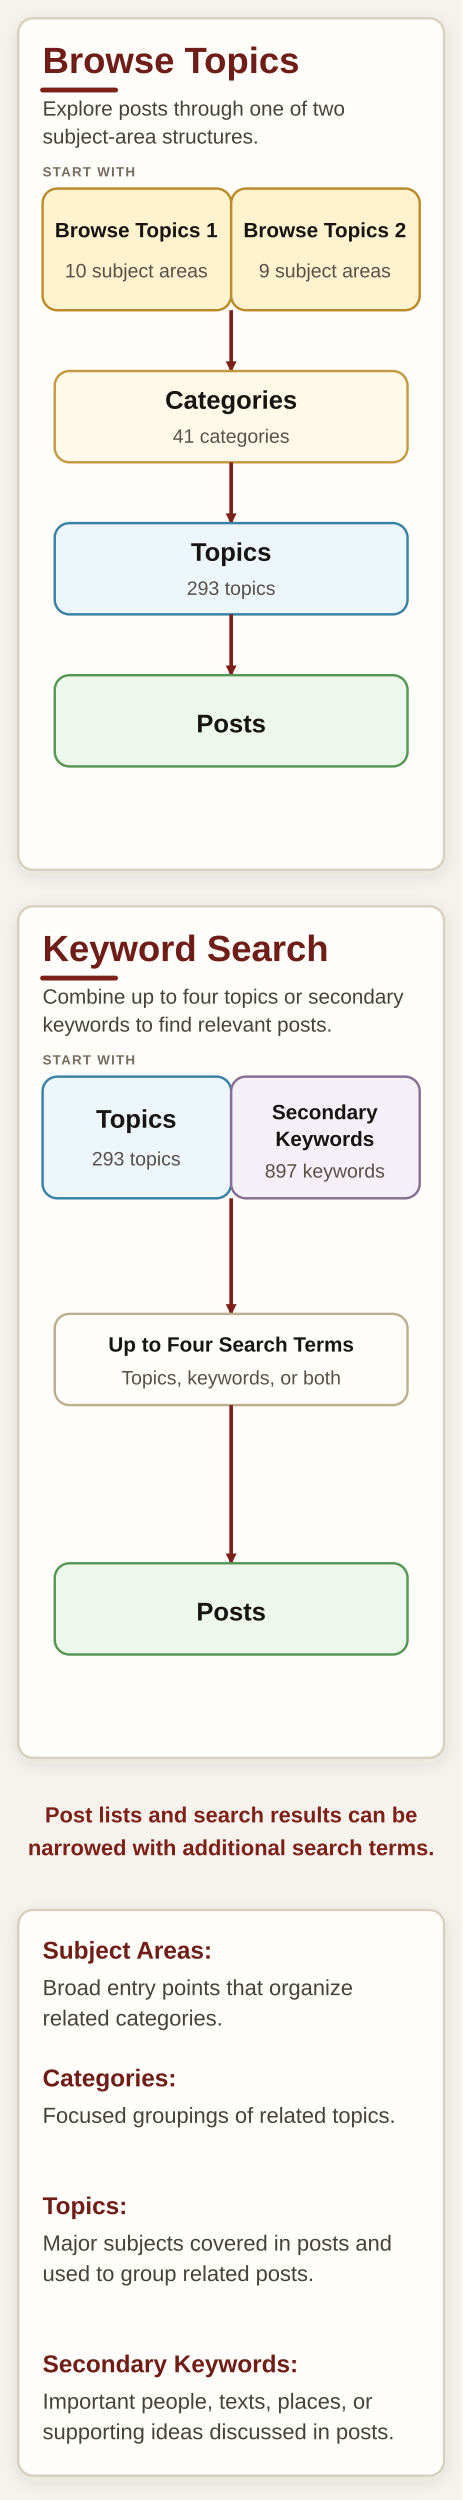
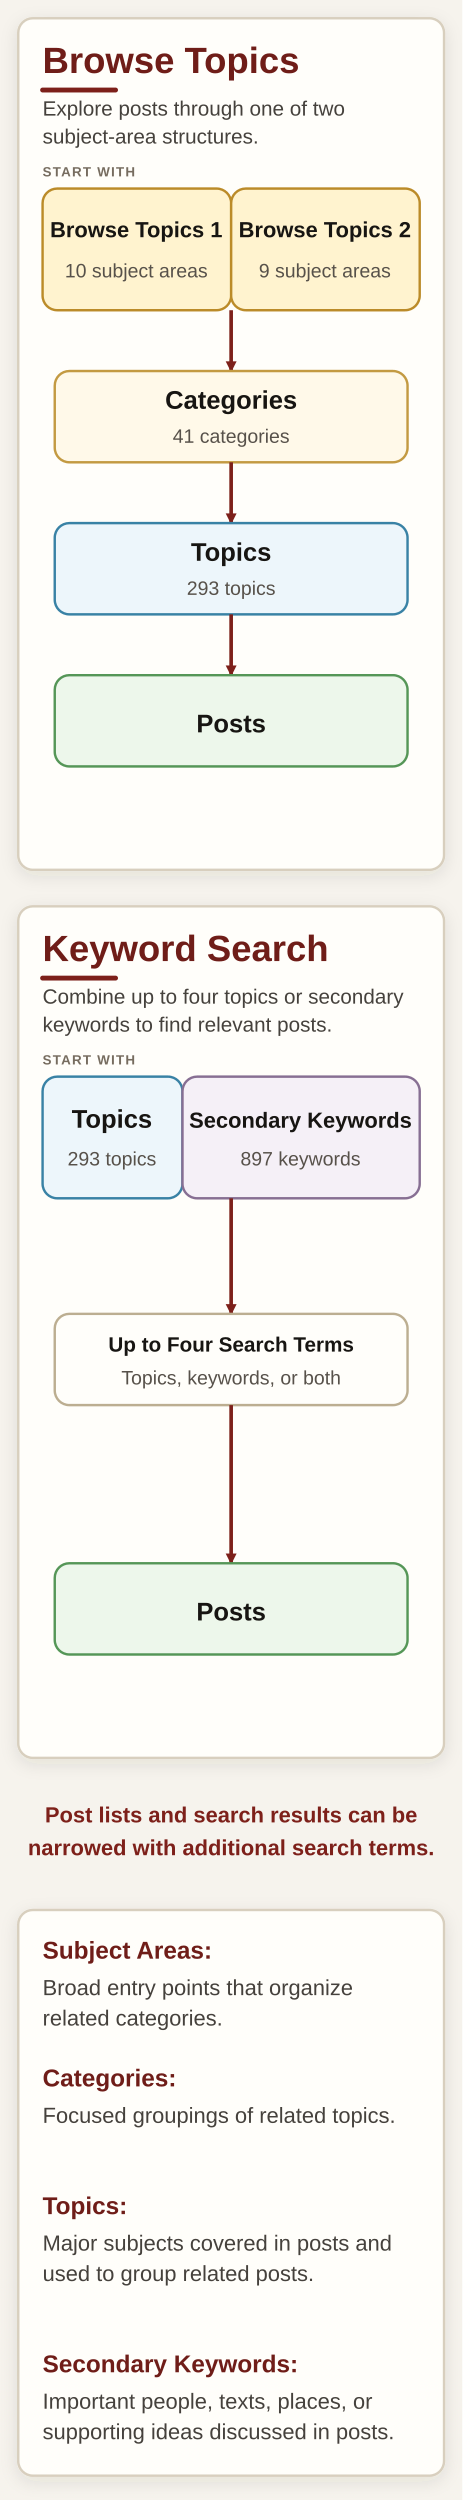
<svg xmlns="http://www.w3.org/2000/svg" width="380" height="2055" viewBox="0 0 380 2055" role="img" aria-labelledby="title description">
  <defs>
    <filter id="shadow" x="-10%" y="-10%" width="120%" height="130%">
      <feDropShadow dx="0" dy="4" stdDeviation="7" flood-color="#392d20" flood-opacity="0.10" />
    </filter>
    <marker id="arrow" markerWidth="9" markerHeight="9" refX="8" refY="4.5" orient="auto" markerUnits="userSpaceOnUse">
      <path d="M0,0 L9,4.5 L0,9 z" fill="#7d201a" />
    </marker>
    <style>
      .page { fill: #f6f3ed; }
      .panel { fill: #fffefa; stroke: #d8cfbe; stroke-width: 2; filter: url(#shadow); }
      .box { stroke-width: 2; }
      .process { fill: #fffefa; stroke: #bcae91; }
      .topic { fill: #edf6fb; stroke: #3982a5; }
      .keyword { fill: #f5f0f7; stroke: #876f93; }
      .subject { fill: #fff3cf; stroke: #bb8b29; }
      .category { fill: #fff9e9; stroke: #c39a42; }
      .post { fill: #edf7eb; stroke: #559657; }
      .heading { font: 700 44px Arial, Helvetica, sans-serif; fill: #6f1d18; }
      .subheading { font: 400 24px Arial, Helvetica, sans-serif; fill: #45413c; }
      .stage { font: 700 15px Arial, Helvetica, sans-serif; letter-spacing: 1.5px; fill: #766c5f; }
      .label { font: 700 29px Arial, Helvetica, sans-serif; fill: #171512; }
      .label-small { font: 700 24px Arial, Helvetica, sans-serif; fill: #171512; }
      .count { font: 400 22px Arial, Helvetica, sans-serif; fill: #57514a; }
      .note { font: 600 21px Arial, Helvetica, sans-serif; fill: #7d201a; }
      .definition-title { font: 700 26px Arial, Helvetica, sans-serif; fill: #6f1d18; }
      .definition { font: 400 22px Arial, Helvetica, sans-serif; fill: #45413c; }
      .arrow { fill: none; stroke: #7d201a; stroke-width: 3; marker-end: url(#arrow); }
      .accent { stroke: #7d201a; stroke-width: 5; stroke-linecap: round; }
      .divider { stroke: #ddd4c4; stroke-width: 1.5; }
    </style>
  </defs>
  <rect class="page" width="100%" height="100%" />
  <style>
    .heading { font-size: 30px; }
    .subheading { font-size: 17px; }
    .stage { font-size: 11px; letter-spacing: 1px; }
    .label { font-size: 21px; }
    .label-small { font-size: 17px; }
+     .label-fit { font-size: 18px; }
    .count { font-size: 16px; }
    .note { font-size: 18px; }
    .definition { font-size: 18px; }
    .definition-title { font-size: 20px; }
    .accent { stroke-width: 4; }
  </style>
  <rect class="panel" x="15" y="15" width="350" height="700" rx="12" />
  <text class="heading" x="35" y="60">Browse Topics</text>
  <line class="accent" x1="35" y1="74" x2="95" y2="74" />
  <text class="subheading" x="35" y="95">Explore posts through one of two</text>
  <text class="subheading" x="35" y="118">subject-area structures.</text>
  <text class="stage" x="35" y="145">START WITH</text>
  <rect class="box subject" x="35" y="155" width="155" height="100" rx="12" />
  <rect class="box subject" x="190" y="155" width="155" height="100" rx="12" />
-   <text class="label-small" x="112" y="195" text-anchor="middle">Browse Topics 1</text>
+   <text class="label-small label-fit" x="112" y="195" text-anchor="middle">Browse Topics 1</text>
  <text class="count" x="112" y="228" text-anchor="middle">10 subject areas</text>
-   <text class="label-small" x="267" y="195" text-anchor="middle">Browse Topics 2</text>
+   <text class="label-small label-fit" x="267" y="195" text-anchor="middle">Browse Topics 2</text>
  <text class="count" x="267" y="228" text-anchor="middle">9 subject areas</text>
  <path class="arrow" d="M190 255 L190 305" />
  <rect class="box category" x="45" y="305" width="290" height="75" rx="12" />
  <text class="label" x="190" y="336" text-anchor="middle">Categories</text>
  <text class="count" x="190" y="364" text-anchor="middle">41 categories</text>
  <path class="arrow" d="M190 380 L190 430" />
  <rect class="box topic" x="45" y="430" width="290" height="75" rx="12" />
  <text class="label" x="190" y="461" text-anchor="middle">Topics</text>
  <text class="count" x="190" y="489" text-anchor="middle">293 topics</text>
  <path class="arrow" d="M190 505 L190 555" />
  <rect class="box post" x="45" y="555" width="290" height="75" rx="12" />
  <text class="label" x="190" y="602" text-anchor="middle">Posts</text>
  <rect class="panel" x="15" y="745" width="350" height="700" rx="12" />
  <text class="heading" x="35" y="790">Keyword Search</text>
  <line class="accent" x1="35" y1="804" x2="95" y2="804" />
  <text class="subheading" x="35" y="825">Combine up to four topics or secondary</text>
  <text class="subheading" x="35" y="848">keywords to find relevant posts.</text>
  <text class="stage" x="35" y="875">START WITH</text>
-   <rect class="box topic" x="35" y="885" width="155" height="100" rx="12" />
-   <rect class="box keyword" x="190" y="885" width="155" height="100" rx="12" />
-   <text class="label" x="112" y="927" text-anchor="middle">Topics</text>
-   <text class="count" x="112" y="958" text-anchor="middle">293 topics</text>
-   <text class="label-small" x="267" y="920" text-anchor="middle">Secondary</text>
-   <text class="label-small" x="267" y="942" text-anchor="middle">Keywords</text>
-   <text class="count" x="267" y="968" text-anchor="middle">897 keywords</text>
+   <rect class="box topic" x="35" y="885" width="115" height="100" rx="12" />
+   <rect class="box keyword" x="150" y="885" width="195" height="100" rx="12" />
+   <text class="label" x="92" y="927" text-anchor="middle">Topics</text>
+   <text class="count" x="92" y="958" text-anchor="middle">293 topics</text>
+   <text class="label-small label-fit" x="247" y="927" text-anchor="middle">Secondary Keywords</text>
+   <text class="count" x="247" y="958" text-anchor="middle">897 keywords</text>
  <path class="arrow" d="M190 985 L190 1080" />
  <rect class="box process" x="45" y="1080" width="290" height="75" rx="12" />
  <text class="label-small" x="190" y="1111" text-anchor="middle">Up to Four Search Terms</text>
  <text class="count" x="190" y="1138" text-anchor="middle">Topics, keywords, or both</text>
  <path class="arrow" d="M190 1155 L190 1285" />
  <rect class="box post" x="45" y="1285" width="290" height="75" rx="12" />
  <text class="label" x="190" y="1332" text-anchor="middle">Posts</text>
  <text class="note" x="190" y="1498" text-anchor="middle">Post lists and search results can be</text>
  <text class="note" x="190" y="1525" text-anchor="middle">narrowed with additional search terms.</text>
  <rect class="panel" x="15" y="1570" width="350" height="465" rx="12" />
  <text class="definition" x="35" y="1610">
    <tspan class="definition-title">Subject Areas:</tspan>
  </text>
  <text class="definition" x="35" y="1640">Broad entry points that organize</text>
  <text class="definition" x="35" y="1665">related categories.</text>
  <text class="definition" x="35" y="1715">
    <tspan class="definition-title">Categories:</tspan>
  </text>
  <text class="definition" x="35" y="1745">Focused groupings of related topics.</text>
  <text class="definition" x="35" y="1820">
    <tspan class="definition-title">Topics:</tspan>
  </text>
  <text class="definition" x="35" y="1850">Major subjects covered in posts and</text>
  <text class="definition" x="35" y="1875">used to group related posts.</text>
  <text class="definition" x="35" y="1950">
    <tspan class="definition-title">Secondary Keywords:</tspan>
  </text>
  <text class="definition" x="35" y="1980">Important people, texts, places, or</text>
  <text class="definition" x="35" y="2005">supporting ideas discussed in posts.</text>
</svg>
